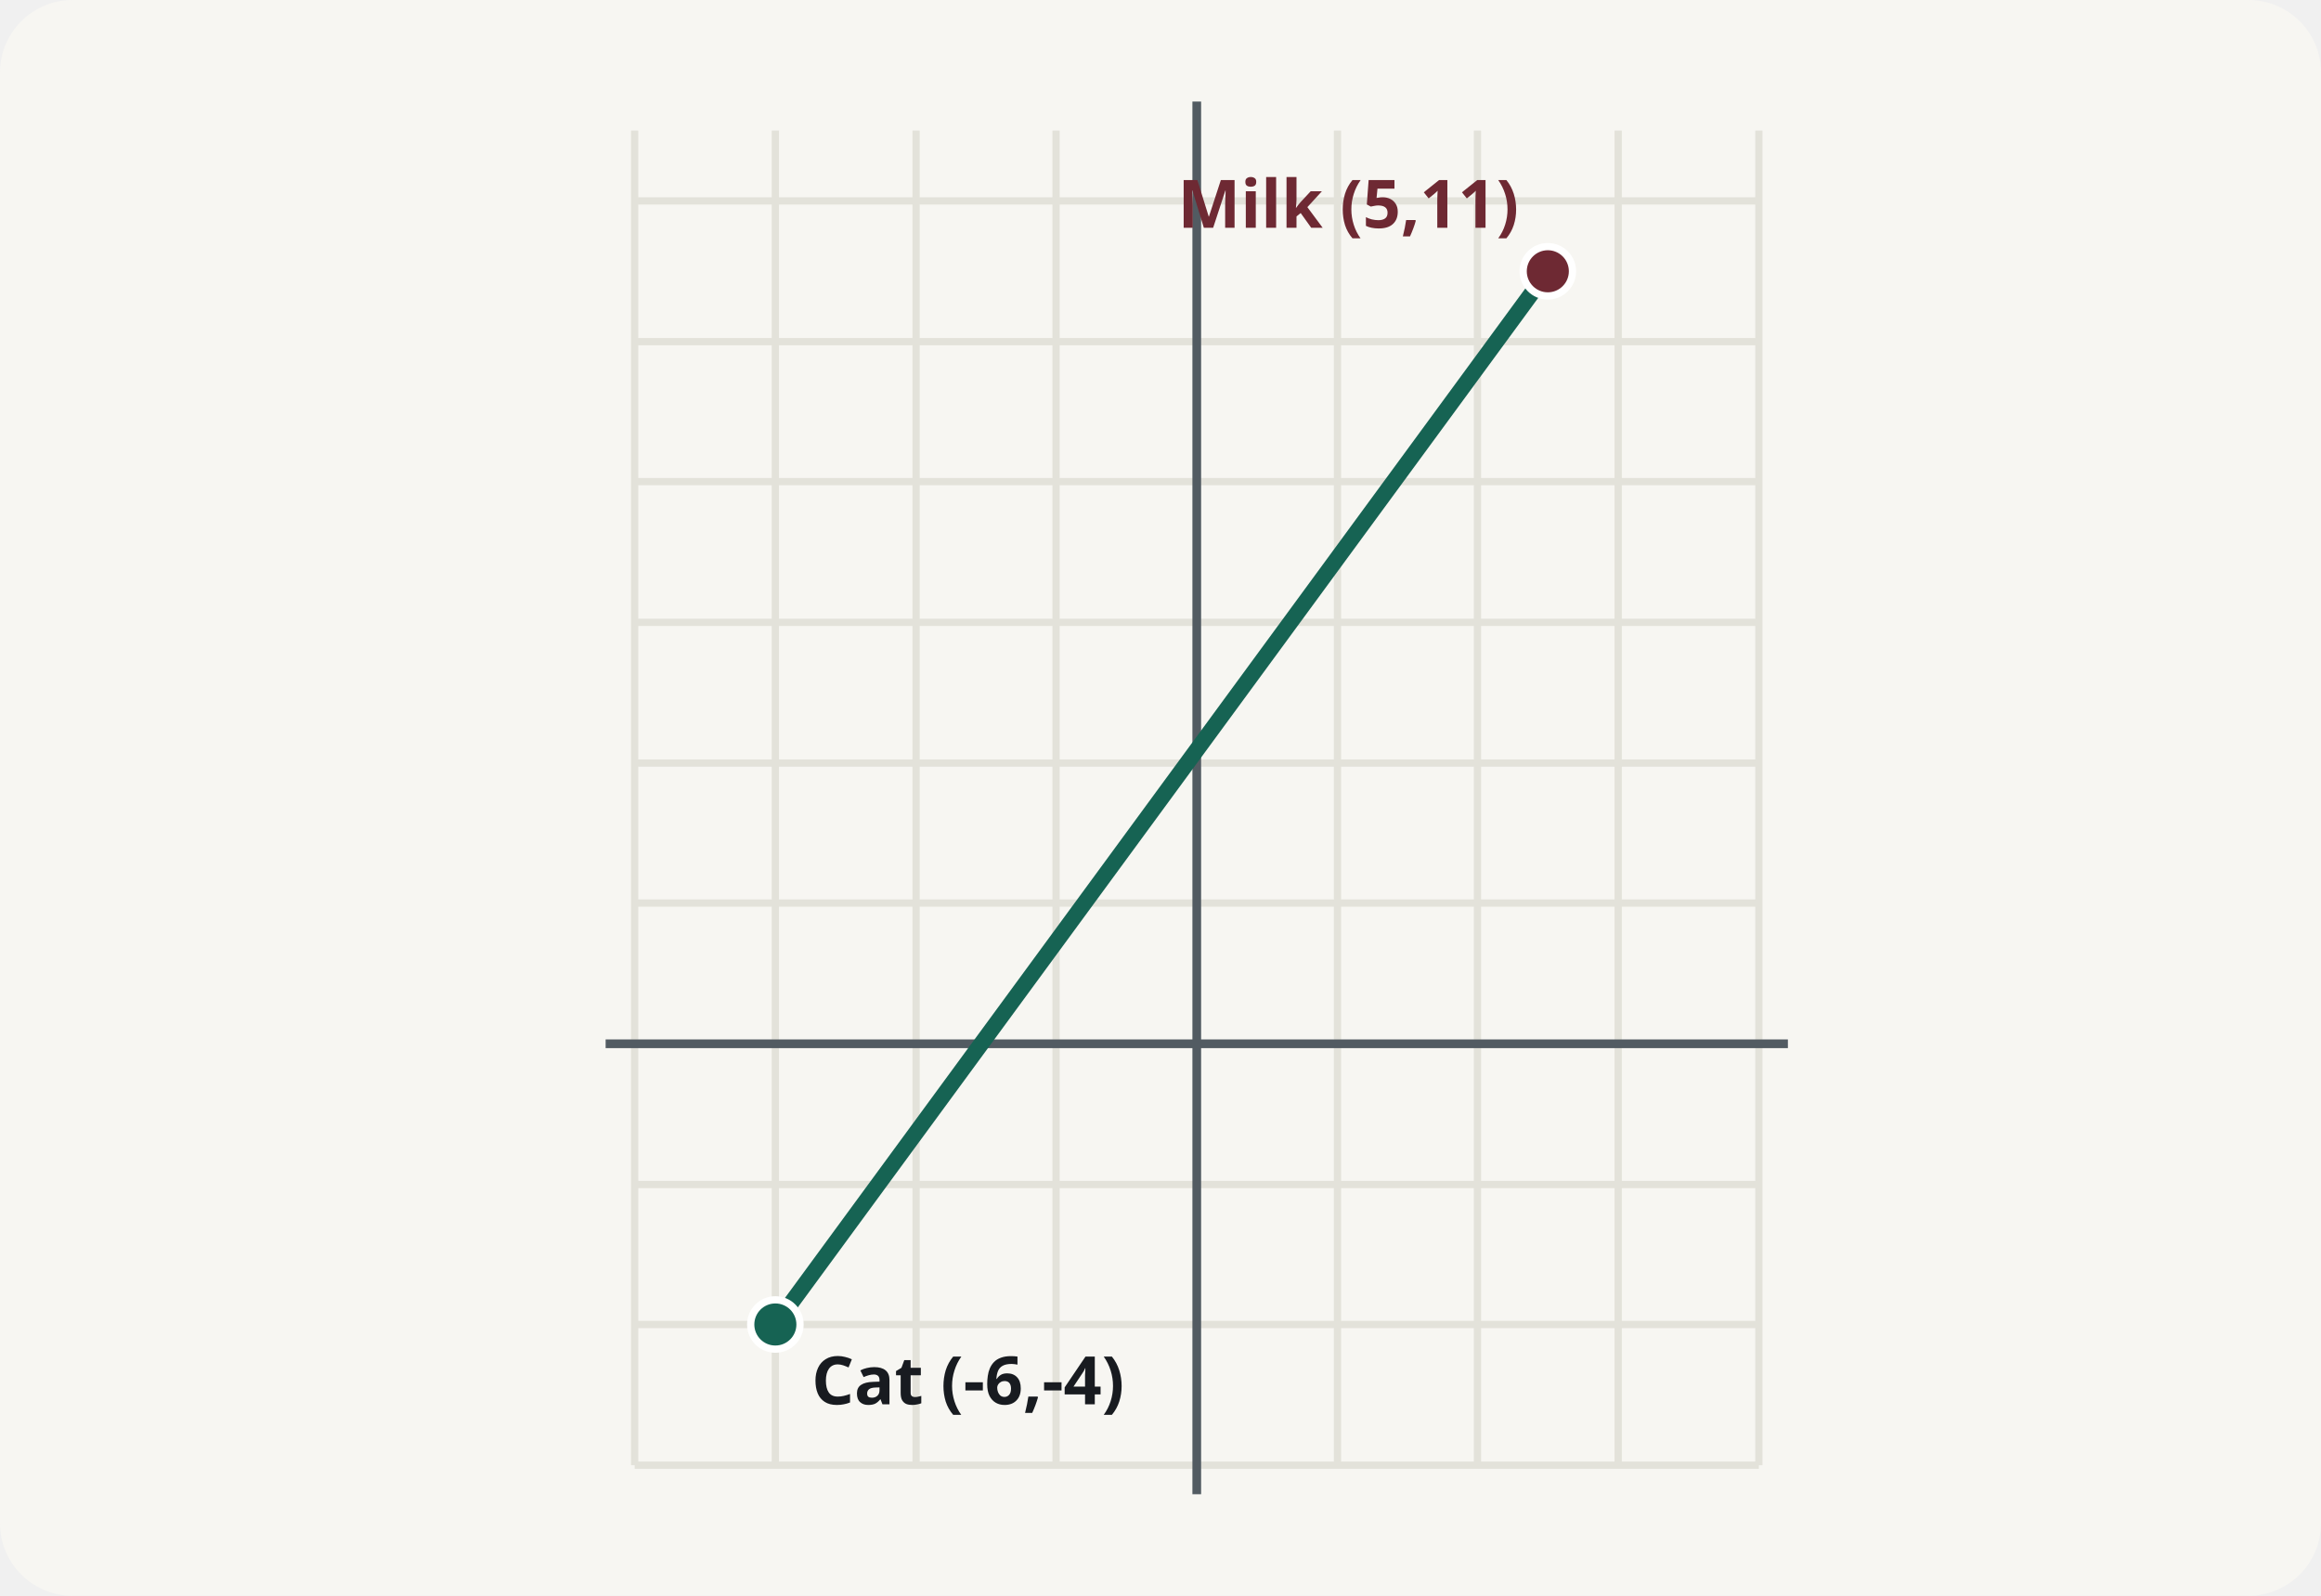
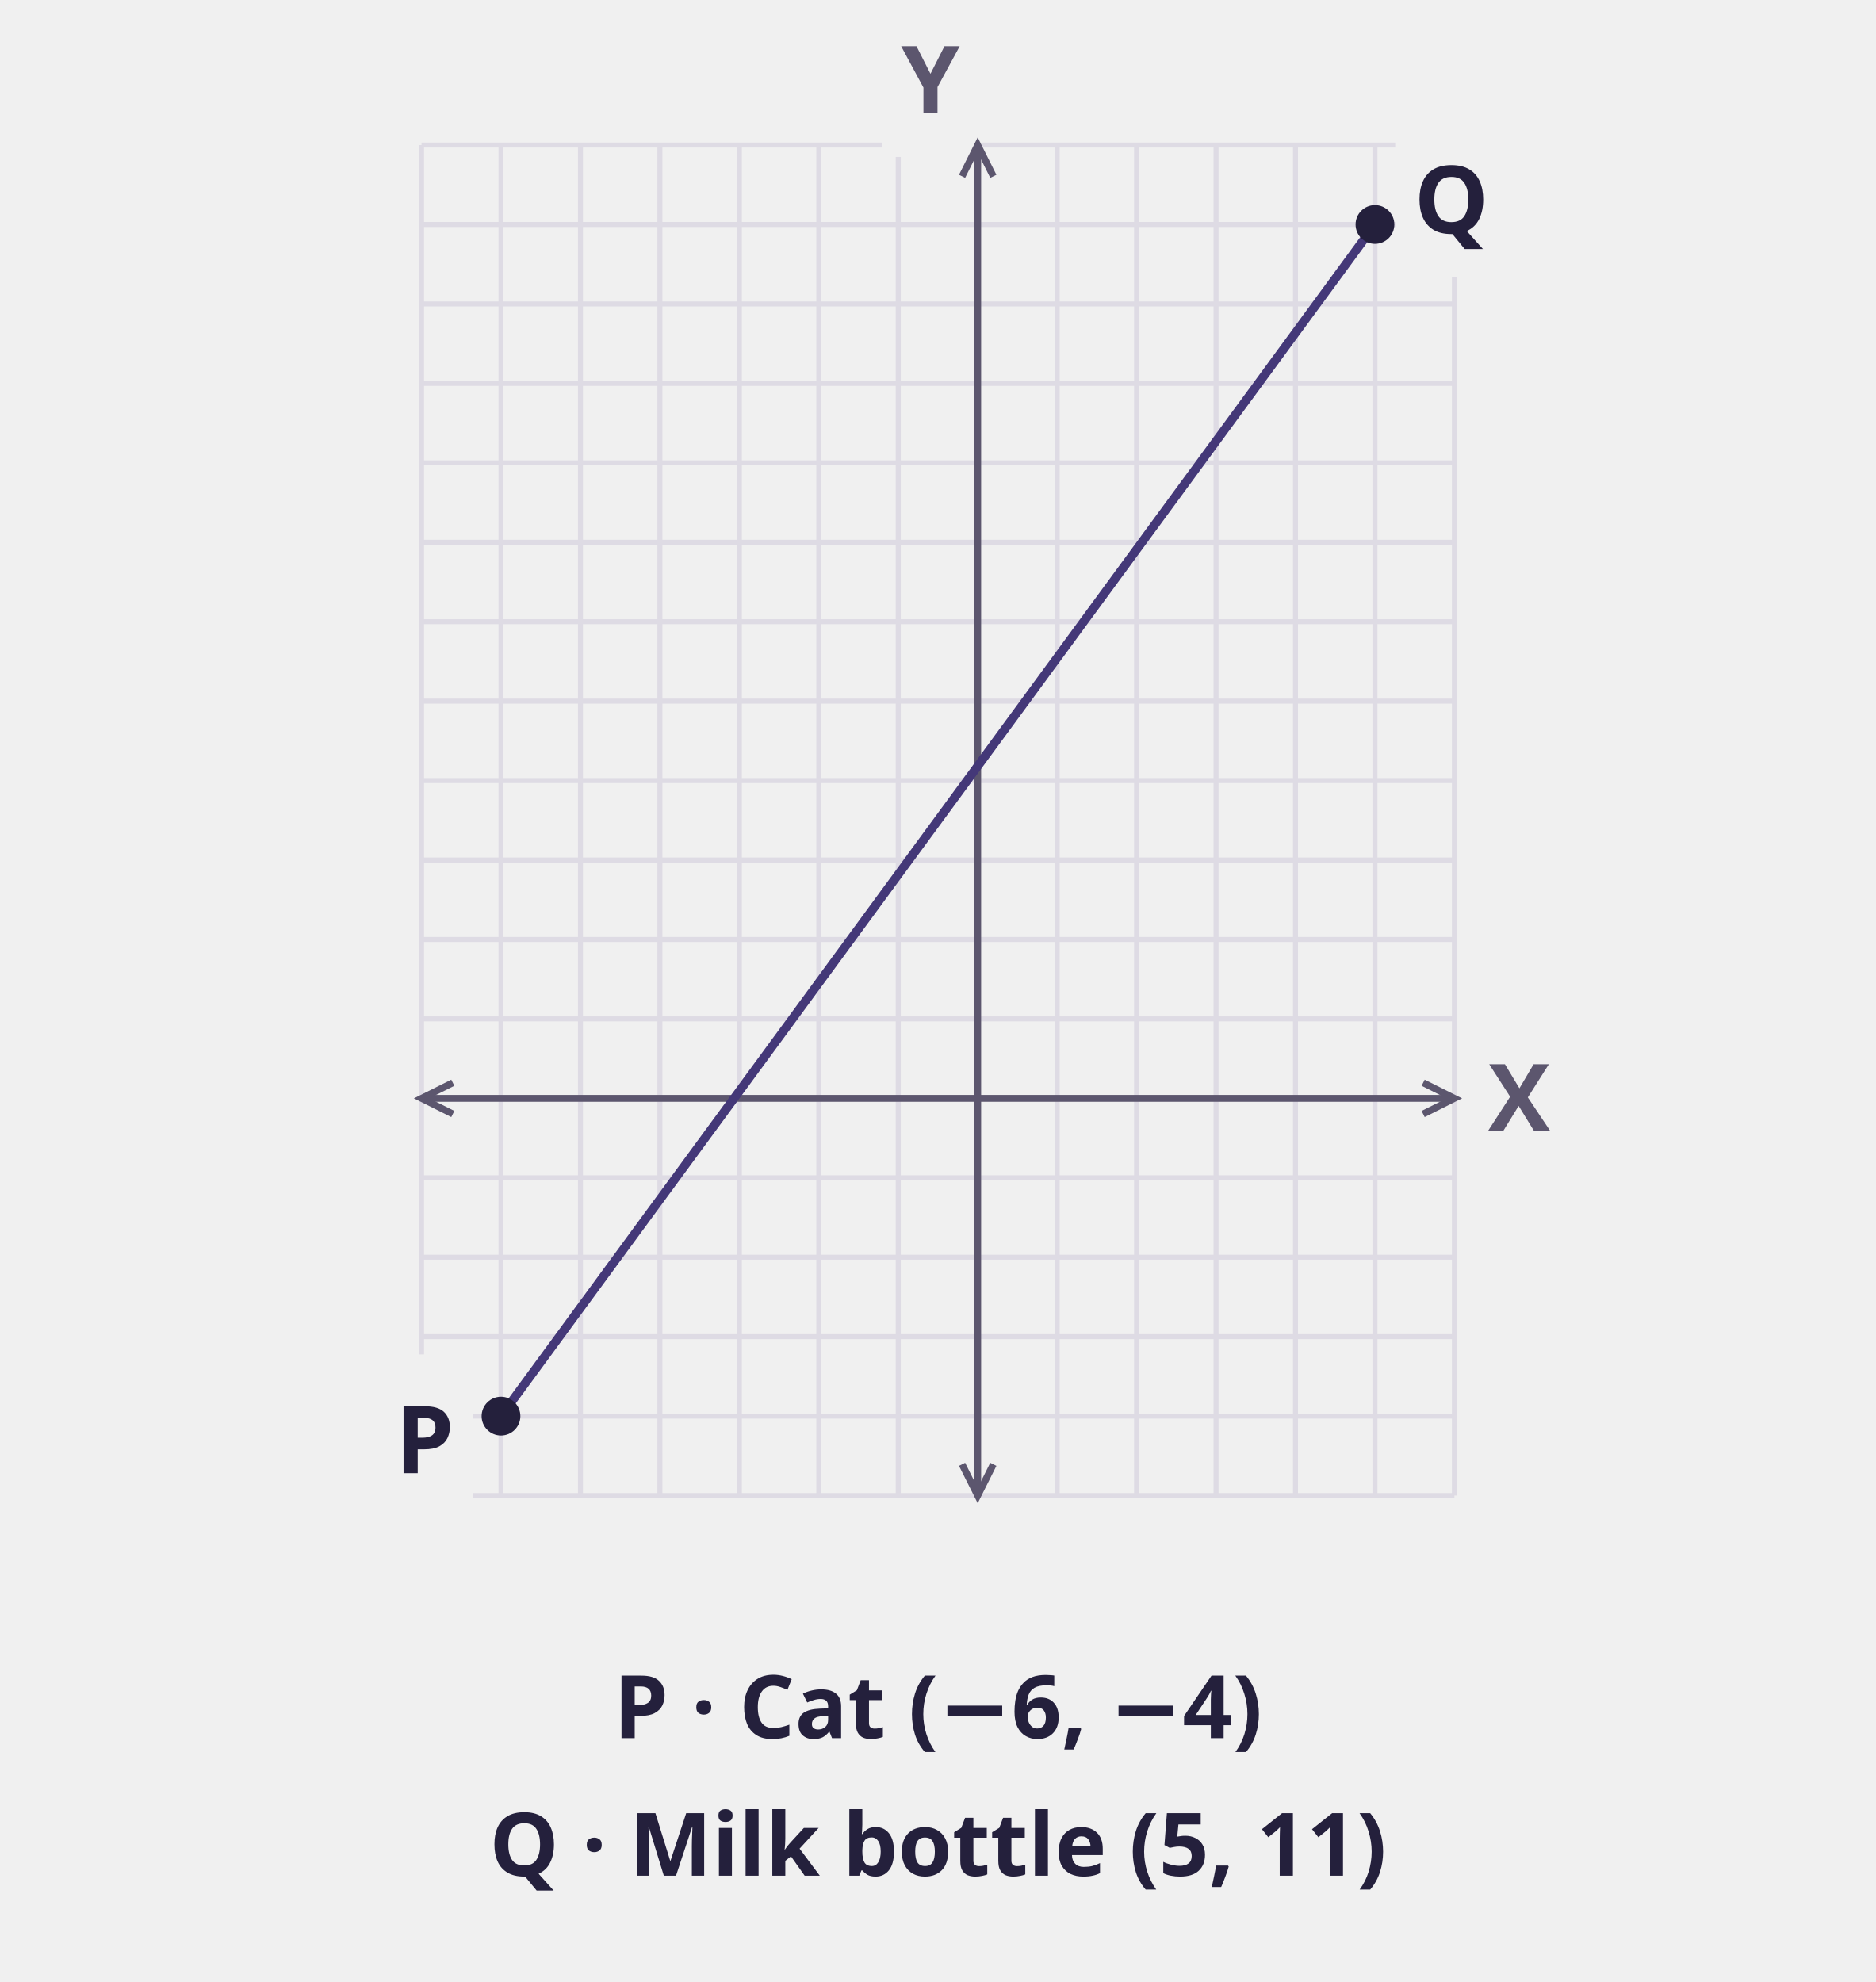
- <svg xmlns="http://www.w3.org/2000/svg" viewBox="0 0 320 220" role="img" aria-labelledby="t desc">
-   <rect width="320" height="220" rx="10" fill="#F7F6F2" />
-   <line x1="87.5" y1="18.0" x2="87.5" y2="202.0" stroke="#E3E2DA" stroke-width="1" />
-   <line x1="106.9" y1="18.0" x2="106.9" y2="202.0" stroke="#E3E2DA" stroke-width="1" />
-   <line x1="126.3" y1="18.0" x2="126.3" y2="202.0" stroke="#E3E2DA" stroke-width="1" />
-   <line x1="145.6" y1="18.0" x2="145.6" y2="202.0" stroke="#E3E2DA" stroke-width="1" />
-   <line x1="165" y1="18.0" x2="165" y2="202.0" stroke="#E3E2DA" stroke-width="1" />
-   <line x1="184.4" y1="18.0" x2="184.4" y2="202.0" stroke="#E3E2DA" stroke-width="1" />
-   <line x1="203.7" y1="18.0" x2="203.7" y2="202.0" stroke="#E3E2DA" stroke-width="1" />
-   <line x1="223.1" y1="18.0" x2="223.1" y2="202.0" stroke="#E3E2DA" stroke-width="1" />
-   <line x1="242.5" y1="18.0" x2="242.5" y2="202.0" stroke="#E3E2DA" stroke-width="1" />
-   <line x1="87.5" y1="202" x2="242.5" y2="202" stroke="#E3E2DA" stroke-width="1" />
-   <line x1="87.5" y1="182.6" x2="242.5" y2="182.6" stroke="#E3E2DA" stroke-width="1" />
-   <line x1="87.5" y1="163.3" x2="242.5" y2="163.3" stroke="#E3E2DA" stroke-width="1" />
-   <line x1="87.5" y1="143.9" x2="242.5" y2="143.9" stroke="#E3E2DA" stroke-width="1" />
-   <line x1="87.5" y1="124.5" x2="242.5" y2="124.5" stroke="#E3E2DA" stroke-width="1" />
-   <line x1="87.5" y1="105.2" x2="242.5" y2="105.2" stroke="#E3E2DA" stroke-width="1" />
-   <line x1="87.5" y1="85.8" x2="242.5" y2="85.8" stroke="#E3E2DA" stroke-width="1" />
-   <line x1="87.5" y1="66.4" x2="242.5" y2="66.4" stroke="#E3E2DA" stroke-width="1" />
-   <line x1="87.5" y1="47.1" x2="242.5" y2="47.1" stroke="#E3E2DA" stroke-width="1" />
-   <line x1="87.5" y1="27.7" x2="242.5" y2="27.7" stroke="#E3E2DA" stroke-width="1" />
-   <line x1="83.5" y1="143.9" x2="246.5" y2="143.9" stroke="#525B62" stroke-width="1.2" />
-   <line x1="165" y1="14.0" x2="165" y2="206.0" stroke="#525B62" stroke-width="1.2" />
-   <line x1="106.9" y1="182.6" x2="213.4" y2="37.4" stroke="#166353" stroke-width="2.2" />
-   <circle cx="106.9" cy="182.6" r="3.4" fill="#166353" stroke="#FFFFFF" stroke-width="1" />
-   <text x="111.9" y="193.6" font-family="system-ui,sans-serif" font-size="9.2" font-weight="700" text-anchor="start" fill="#181B20">Cat (-6,-4)</text>
-   <circle cx="213.4" cy="37.4" r="3.4" fill="#6E2933" stroke="#FFFFFF" stroke-width="1" />
-   <text x="209.4" y="31.4" font-family="system-ui,sans-serif" font-size="9.2" font-weight="700" text-anchor="end" fill="#6E2933">Milk (5,11)</text>
+ <svg xmlns="http://www.w3.org/2000/svg" role="img" font-family="system-ui, sans-serif" font-weight="550" aria-labelledby="t desc" viewBox="0 0 300 317">
+   <g aria-hidden="true" stroke="#dedbe4" stroke-width=".8">
+     <line x1="67.412" y1="23.2" x2="67.412" y2="216.62" />
+     <line x1="80.118" y1="23.2" x2="80.118" y2="239.2" />
+     <line x1="92.824" y1="23.2" x2="92.824" y2="239.2" />
+     <line x1="105.529" y1="23.2" x2="105.529" y2="239.2" />
+     <line x1="118.235" y1="23.2" x2="118.235" y2="239.2" />
+     <line x1="130.941" y1="23.2" x2="130.941" y2="239.2" />
+     <line x1="143.647" y1="25.1" x2="143.647" y2="239.2" />
+     <line x1="169.059" y1="23.2" x2="169.059" y2="239.2" />
+     <line x1="181.765" y1="23.2" x2="181.765" y2="239.2" />
+     <line x1="194.471" y1="23.2" x2="194.471" y2="239.2" />
+     <line x1="207.176" y1="23.2" x2="207.176" y2="239.2" />
+     <line x1="219.882" y1="23.2" x2="219.882" y2="239.2" />
+     <line x1="232.588" y1="44.28" x2="232.588" y2="239.2" />
+     <line x1="75.612" y1="239.2" x2="232.588" y2="239.2" />
+     <line x1="75.612" y1="226.494" x2="232.588" y2="226.494" />
+     <line x1="67.412" y1="213.788" x2="232.588" y2="213.788" />
+     <line x1="67.412" y1="201.082" x2="232.588" y2="201.082" />
+     <line x1="67.412" y1="188.376" x2="232.588" y2="188.376" />
+     <line x1="67.412" y1="162.965" x2="232.588" y2="162.965" />
+     <line x1="67.412" y1="150.259" x2="232.588" y2="150.259" />
+     <line x1="67.412" y1="137.553" x2="232.588" y2="137.553" />
+     <line x1="67.412" y1="124.847" x2="232.588" y2="124.847" />
+     <line x1="67.412" y1="112.141" x2="232.588" y2="112.141" />
+     <line x1="67.412" y1="99.435" x2="232.588" y2="99.435" />
+     <line x1="67.412" y1="86.729" x2="232.588" y2="86.729" />
+     <line x1="67.412" y1="74.024" x2="232.588" y2="74.024" />
+     <line x1="67.412" y1="61.318" x2="232.588" y2="61.318" />
+     <line x1="67.412" y1="48.612" x2="232.588" y2="48.612" />
+     <line x1="67.412" y1="35.906" x2="223.123" y2="35.906" />
+     <line x1="67.412" y1="23.2" x2="141.105" y2="23.2" />
+     <line x1="157.105" y1="23.2" x2="223.123" y2="23.2" />
+   </g>
+   <line x1="67.412" y1="175.671" x2="232.588" y2="175.671" stroke="#5c566e" stroke-width="1.1" data-dg-obstacle="X-axis" />
+   <polyline points="227.588,178.171 232.588,175.671 227.588,173.171" fill="none" stroke="#5c566e" stroke-width="1.1" data-dg-obstacle="X-arrow" />
+   <polyline points="72.412,173.171 67.412,175.671 72.412,178.171" fill="none" stroke="#5c566e" stroke-width="1.1" data-dg-obstacle="X′-arrow" />
+   <line x1="156.353" y1="239.2" x2="156.353" y2="23.2" stroke="#5c566e" stroke-width="1.1" data-dg-obstacle="Y-axis" />
+   <polyline points="158.853,28.2 156.353,23.2 153.853,28.2" fill="none" stroke="#5c566e" stroke-width="1.1" data-dg-obstacle="Y-arrow" />
+   <polyline points="153.853,234.2 156.353,239.2 158.853,234.2" fill="none" stroke="#5c566e" stroke-width="1.1" data-dg-obstacle="Y′-arrow" />
+   <line x1="80.118" y1="226.494" x2="219.882" y2="35.906" stroke="#443878" stroke-width="1.4" stroke-linecap="round" data-dg-obstacle="PQ" data-dg-edge="PQ" />
+   <circle cx="80.118" cy="226.494" r="3.1" fill="#24203c" data-dg-obstacle="point-P" data-dg-fill="" data-dg-point="P" />
+   <circle cx="219.882" cy="35.906" r="3.1" fill="#24203c" data-dg-obstacle="point-Q" data-dg-fill="" data-dg-point="Q" />
+   <text text-anchor="middle" dy=".35em" fill="#5c566e" data-dg-label="X" data-dg-font="vertex" x="242.938" y="175.671" font-size="15">X</text>
+   <text text-anchor="middle" dy=".35em" fill="#5c566e" data-dg-label="Y" data-dg-font="vertex" x="148.793" y="12.85" font-size="15">Y</text>
+   <text text-anchor="middle" dy=".35em" fill="#24203c" data-dg-label="P" data-dg-font="vertex" x="67.901" y="230.37" font-size="15">P</text>
+   <text text-anchor="middle" dy=".35em" fill="#24203c" data-dg-label="Q" data-dg-font="vertex" x="232.099" y="32.03" font-size="15">Q</text>
+   <text x="150" y="278" text-anchor="middle" font-size="14" fill="#24203c">P · Cat (−6, −4)</text>
+   <text x="150" y="300" text-anchor="middle" font-size="14" fill="#24203c">Q · Milk bottle (5, 11)</text>
</svg>
